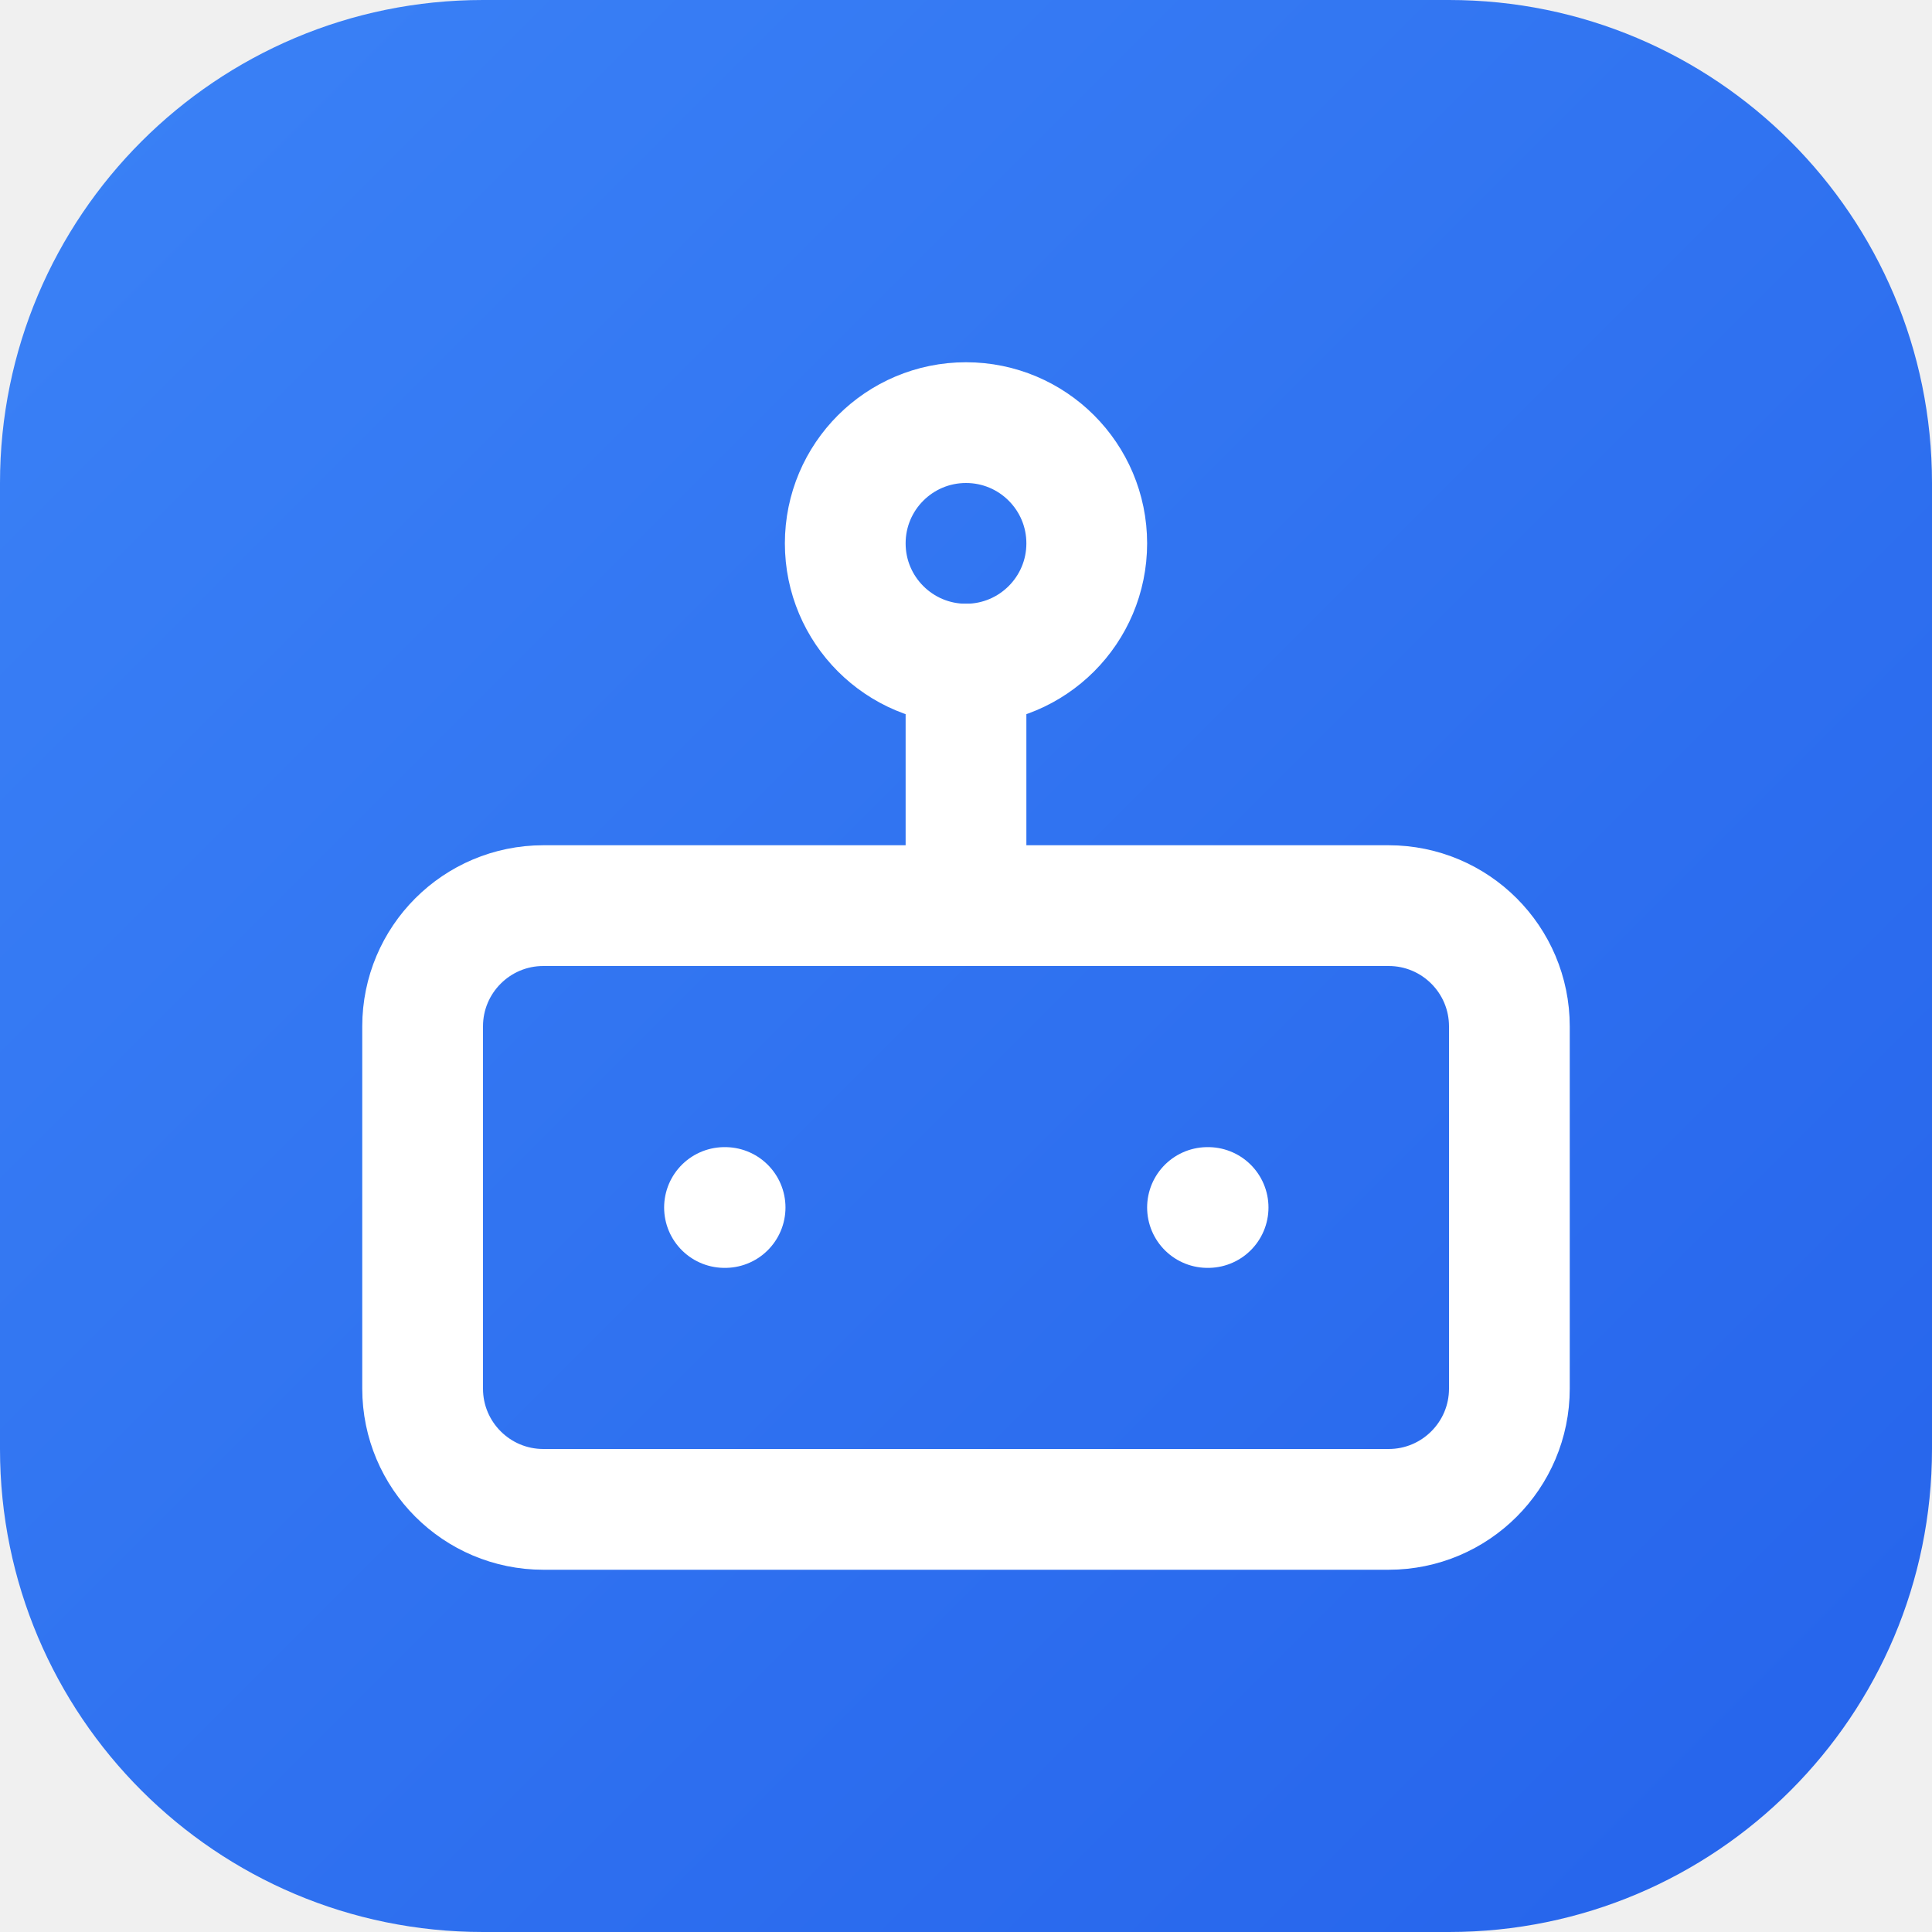
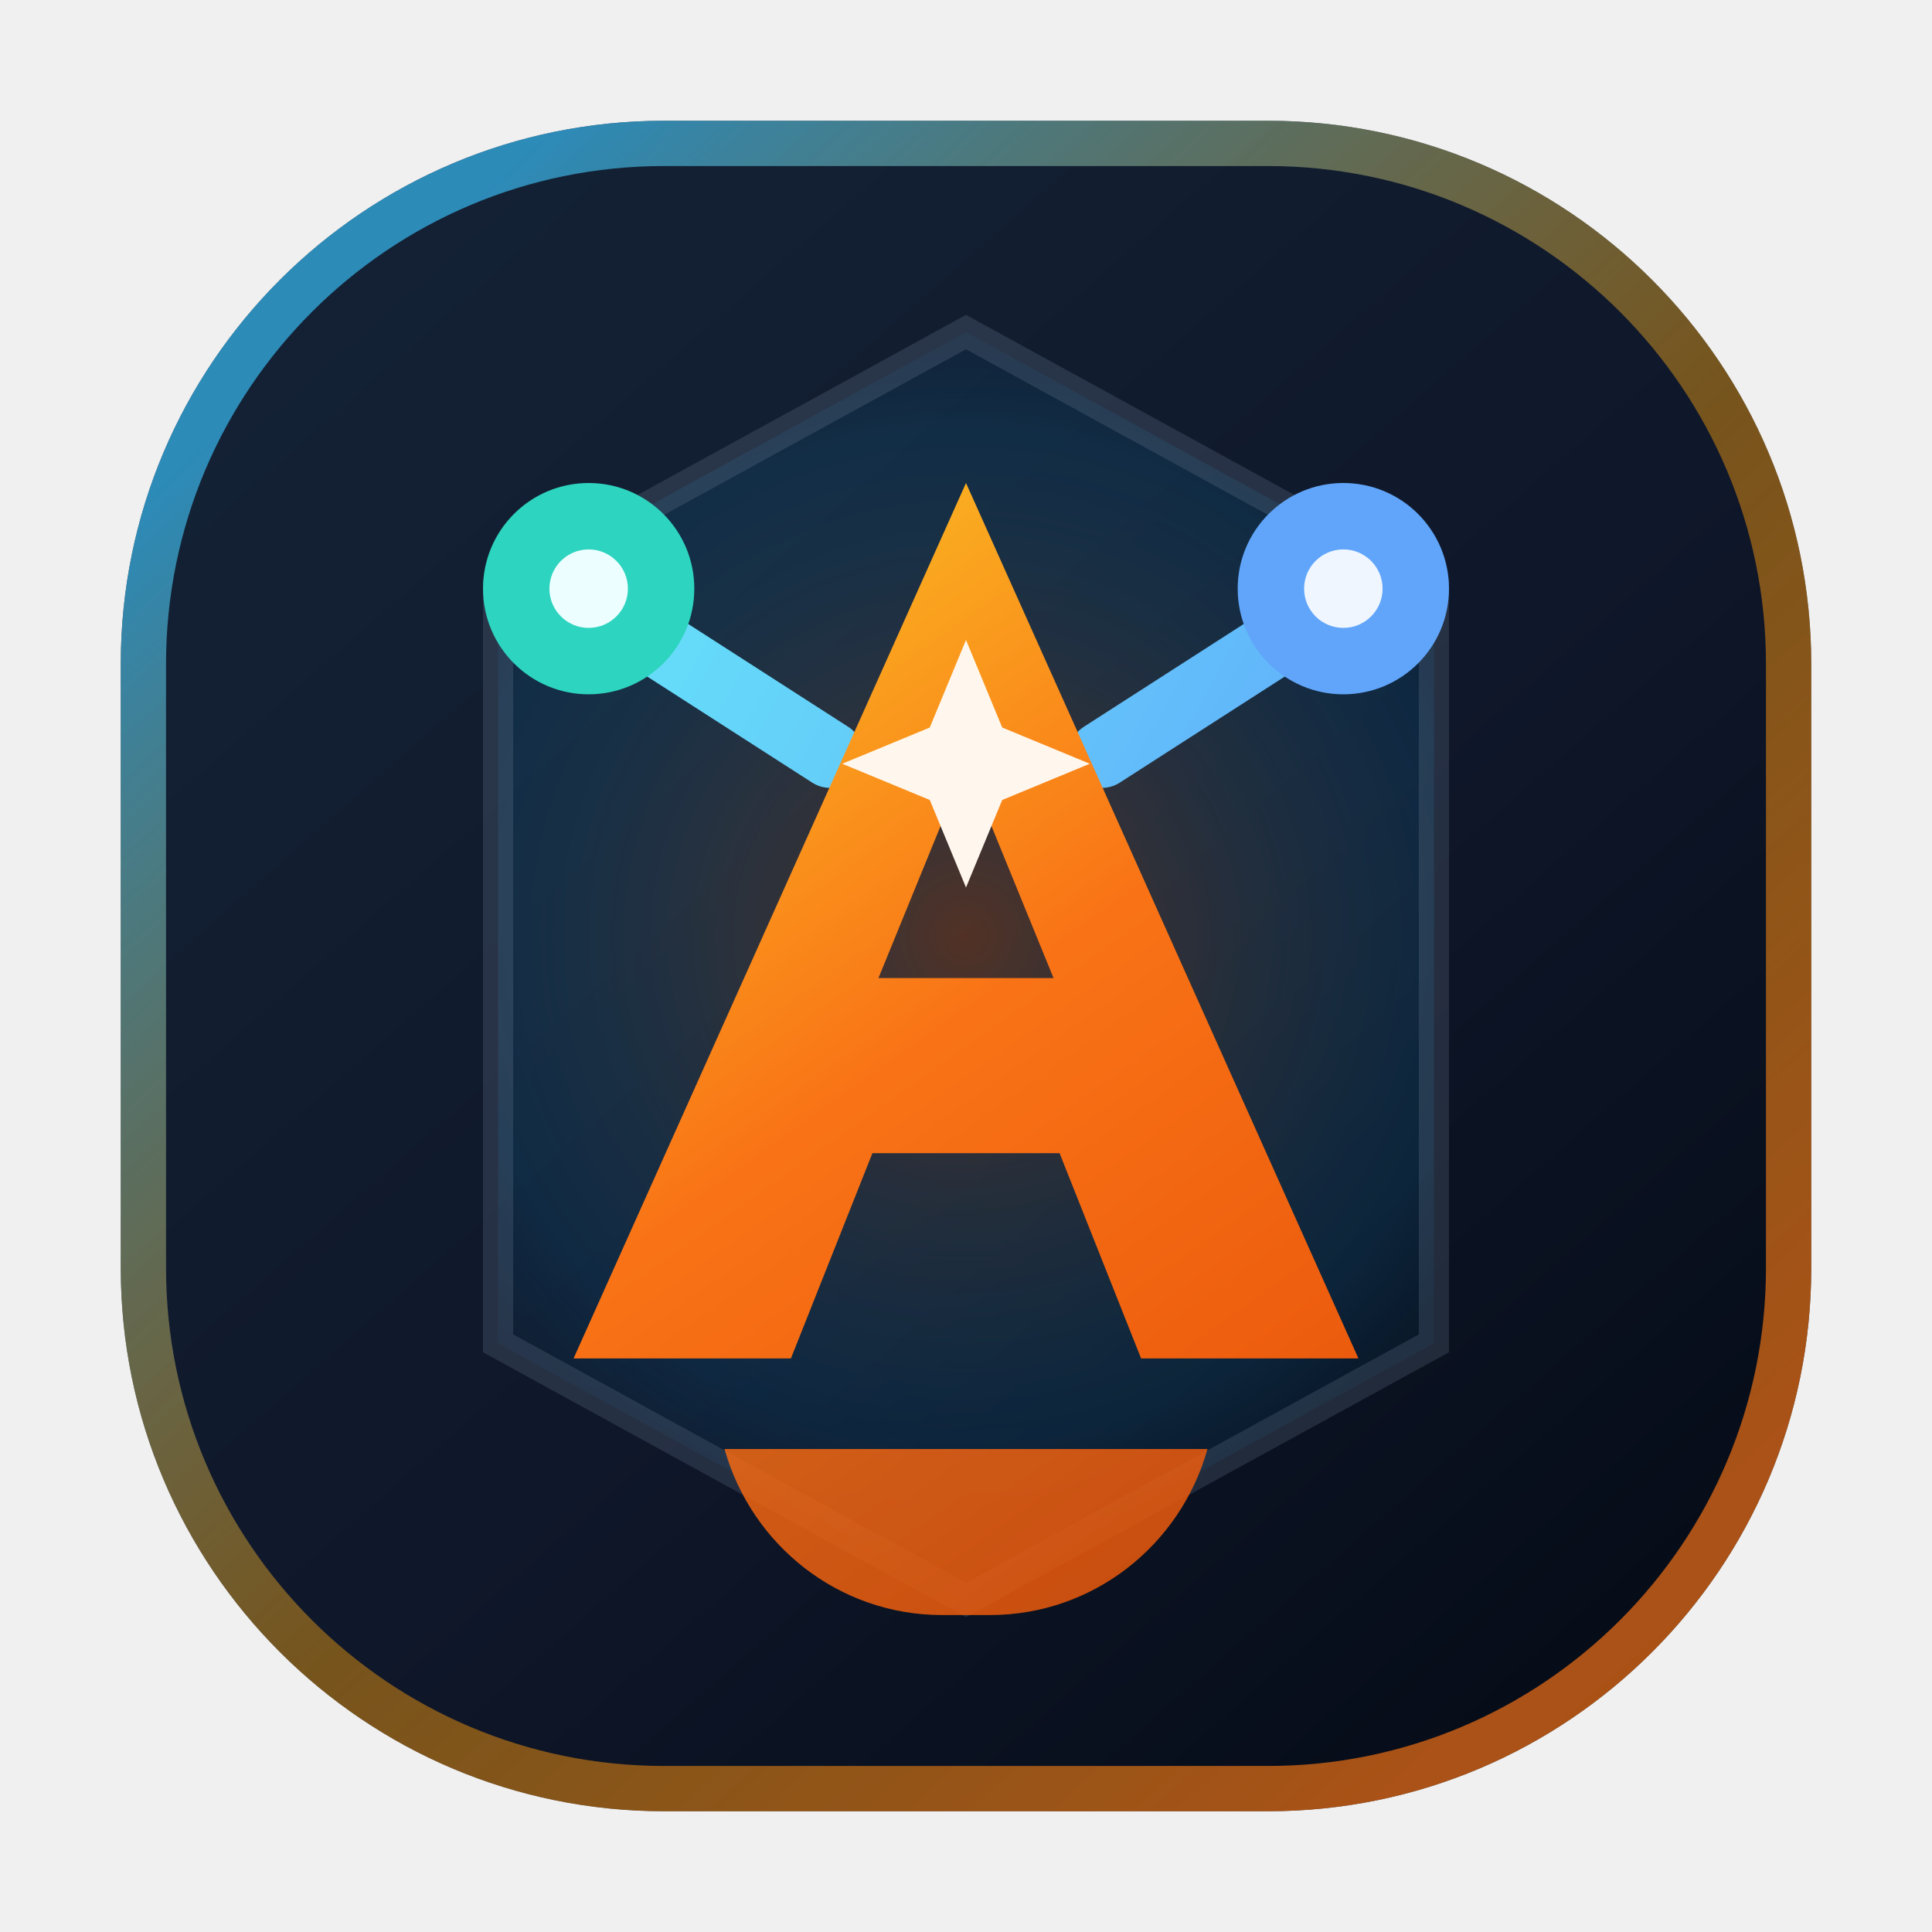
- <svg xmlns="http://www.w3.org/2000/svg" viewBox="0 0 32 32">
+ <svg xmlns="http://www.w3.org/2000/svg" viewBox="0 0 64 64" fill="none">
  <defs>
-     <linearGradient id="grad" x1="0%" y1="0%" x2="100%" y2="100%">
-       <stop offset="0%" style="stop-color:#3b82f6;stop-opacity:1" />
-       <stop offset="100%" style="stop-color:#2563eb;stop-opacity:1" />
+     <linearGradient id="shell" x1="10" y1="8" x2="54" y2="58" gradientUnits="userSpaceOnUse">
+       <stop offset="0" stop-color="#142235" />
+       <stop offset="0.55" stop-color="#0F172A" />
+       <stop offset="1" stop-color="#050B16" />
    </linearGradient>
+     <linearGradient id="rim" x1="12" y1="10" x2="52" y2="54" gradientUnits="userSpaceOnUse">
+       <stop offset="0" stop-color="#38BDF8" stop-opacity="0.75" />
+       <stop offset="0.55" stop-color="#F59E0B" stop-opacity="0.5" />
+       <stop offset="1" stop-color="#F97316" stop-opacity="0.75" />
+     </linearGradient>
+     <linearGradient id="forge" x1="21" y1="18" x2="43" y2="49" gradientUnits="userSpaceOnUse">
+       <stop offset="0" stop-color="#FBBF24" />
+       <stop offset="0.5" stop-color="#F97316" />
+       <stop offset="1" stop-color="#EA580C" />
+     </linearGradient>
+     <linearGradient id="signal" x1="17" y1="18" x2="46" y2="34" gradientUnits="userSpaceOnUse">
+       <stop offset="0" stop-color="#67E8F9" />
+       <stop offset="1" stop-color="#60A5FA" />
+     </linearGradient>
+     <radialGradient id="glow" cx="0" cy="0" r="1" gradientUnits="userSpaceOnUse" gradientTransform="translate(32 31) rotate(90) scale(26)">
+       <stop offset="0" stop-color="#F97316" stop-opacity="0.28" />
+       <stop offset="0.65" stop-color="#0EA5E9" stop-opacity="0.12" />
+       <stop offset="1" stop-color="#0F172A" stop-opacity="0" />
+     </radialGradient>
  </defs>
-   <rect width="32" height="32" rx="8" fill="url(#grad)" />
-   <g transform="translate(4, 4)">
-     <svg width="24" height="24" viewBox="0 0 24 24" fill="none" stroke="white" stroke-width="2" stroke-linecap="round" stroke-linejoin="round">
-       <rect x="3" y="11" width="18" height="10" rx="2" />
-       <circle cx="12" cy="5" r="2" />
-       <path d="M12 7v4" />
-       <line x1="8" y1="16" x2="8.01" y2="16" />
-       <line x1="16" y1="16" x2="16.01" y2="16" />
-     </svg>
-   </g>
+   <rect x="4" y="4" width="56" height="56" rx="18" fill="url(#shell)" />
+   <rect x="4.75" y="4.75" width="54.5" height="54.5" rx="17.25" stroke="url(#rim)" stroke-opacity="0.9" stroke-width="1.5" />
+   <path d="M32 11L47.5 19.5V44.5L32 53L16.5 44.5V19.5L32 11Z" fill="url(#glow)" stroke="#94A3B8" stroke-opacity="0.18" />
+   <path d="M20.5 20.5L27.5 25" stroke="url(#signal)" stroke-width="2.2" stroke-linecap="round" />
+   <path d="M43.5 20.5L36.5 25" stroke="url(#signal)" stroke-width="2.2" stroke-linecap="round" />
+   <circle cx="19.5" cy="19.5" r="3.5" fill="#2DD4BF" />
+   <circle cx="44.5" cy="19.5" r="3.5" fill="#60A5FA" />
+   <circle cx="19.5" cy="19.5" r="1.3" fill="#ECFEFF" />
+   <circle cx="44.5" cy="19.5" r="1.3" fill="#EFF6FF" />
+   <path d="M32 16L19 45H26.2L28.9 38.2H35.1L37.8 45H45L32 16ZM32 25.3L34.9 32.4H29.1L32 25.3Z" fill="url(#forge)" fill-rule="evenodd" clip-rule="evenodd" />
+   <path d="M24 48H40C39.1 51.2 36.2 53.5 32.8 53.5H31.2C27.8 53.5 24.9 51.2 24 48Z" fill="url(#forge)" opacity="0.85" />
+   <path d="M32 21.2L33.2 24.1L36.1 25.3L33.2 26.5L32 29.4L30.8 26.5L27.9 25.3L30.8 24.1L32 21.2Z" fill="#FFF7ED" />
</svg>
